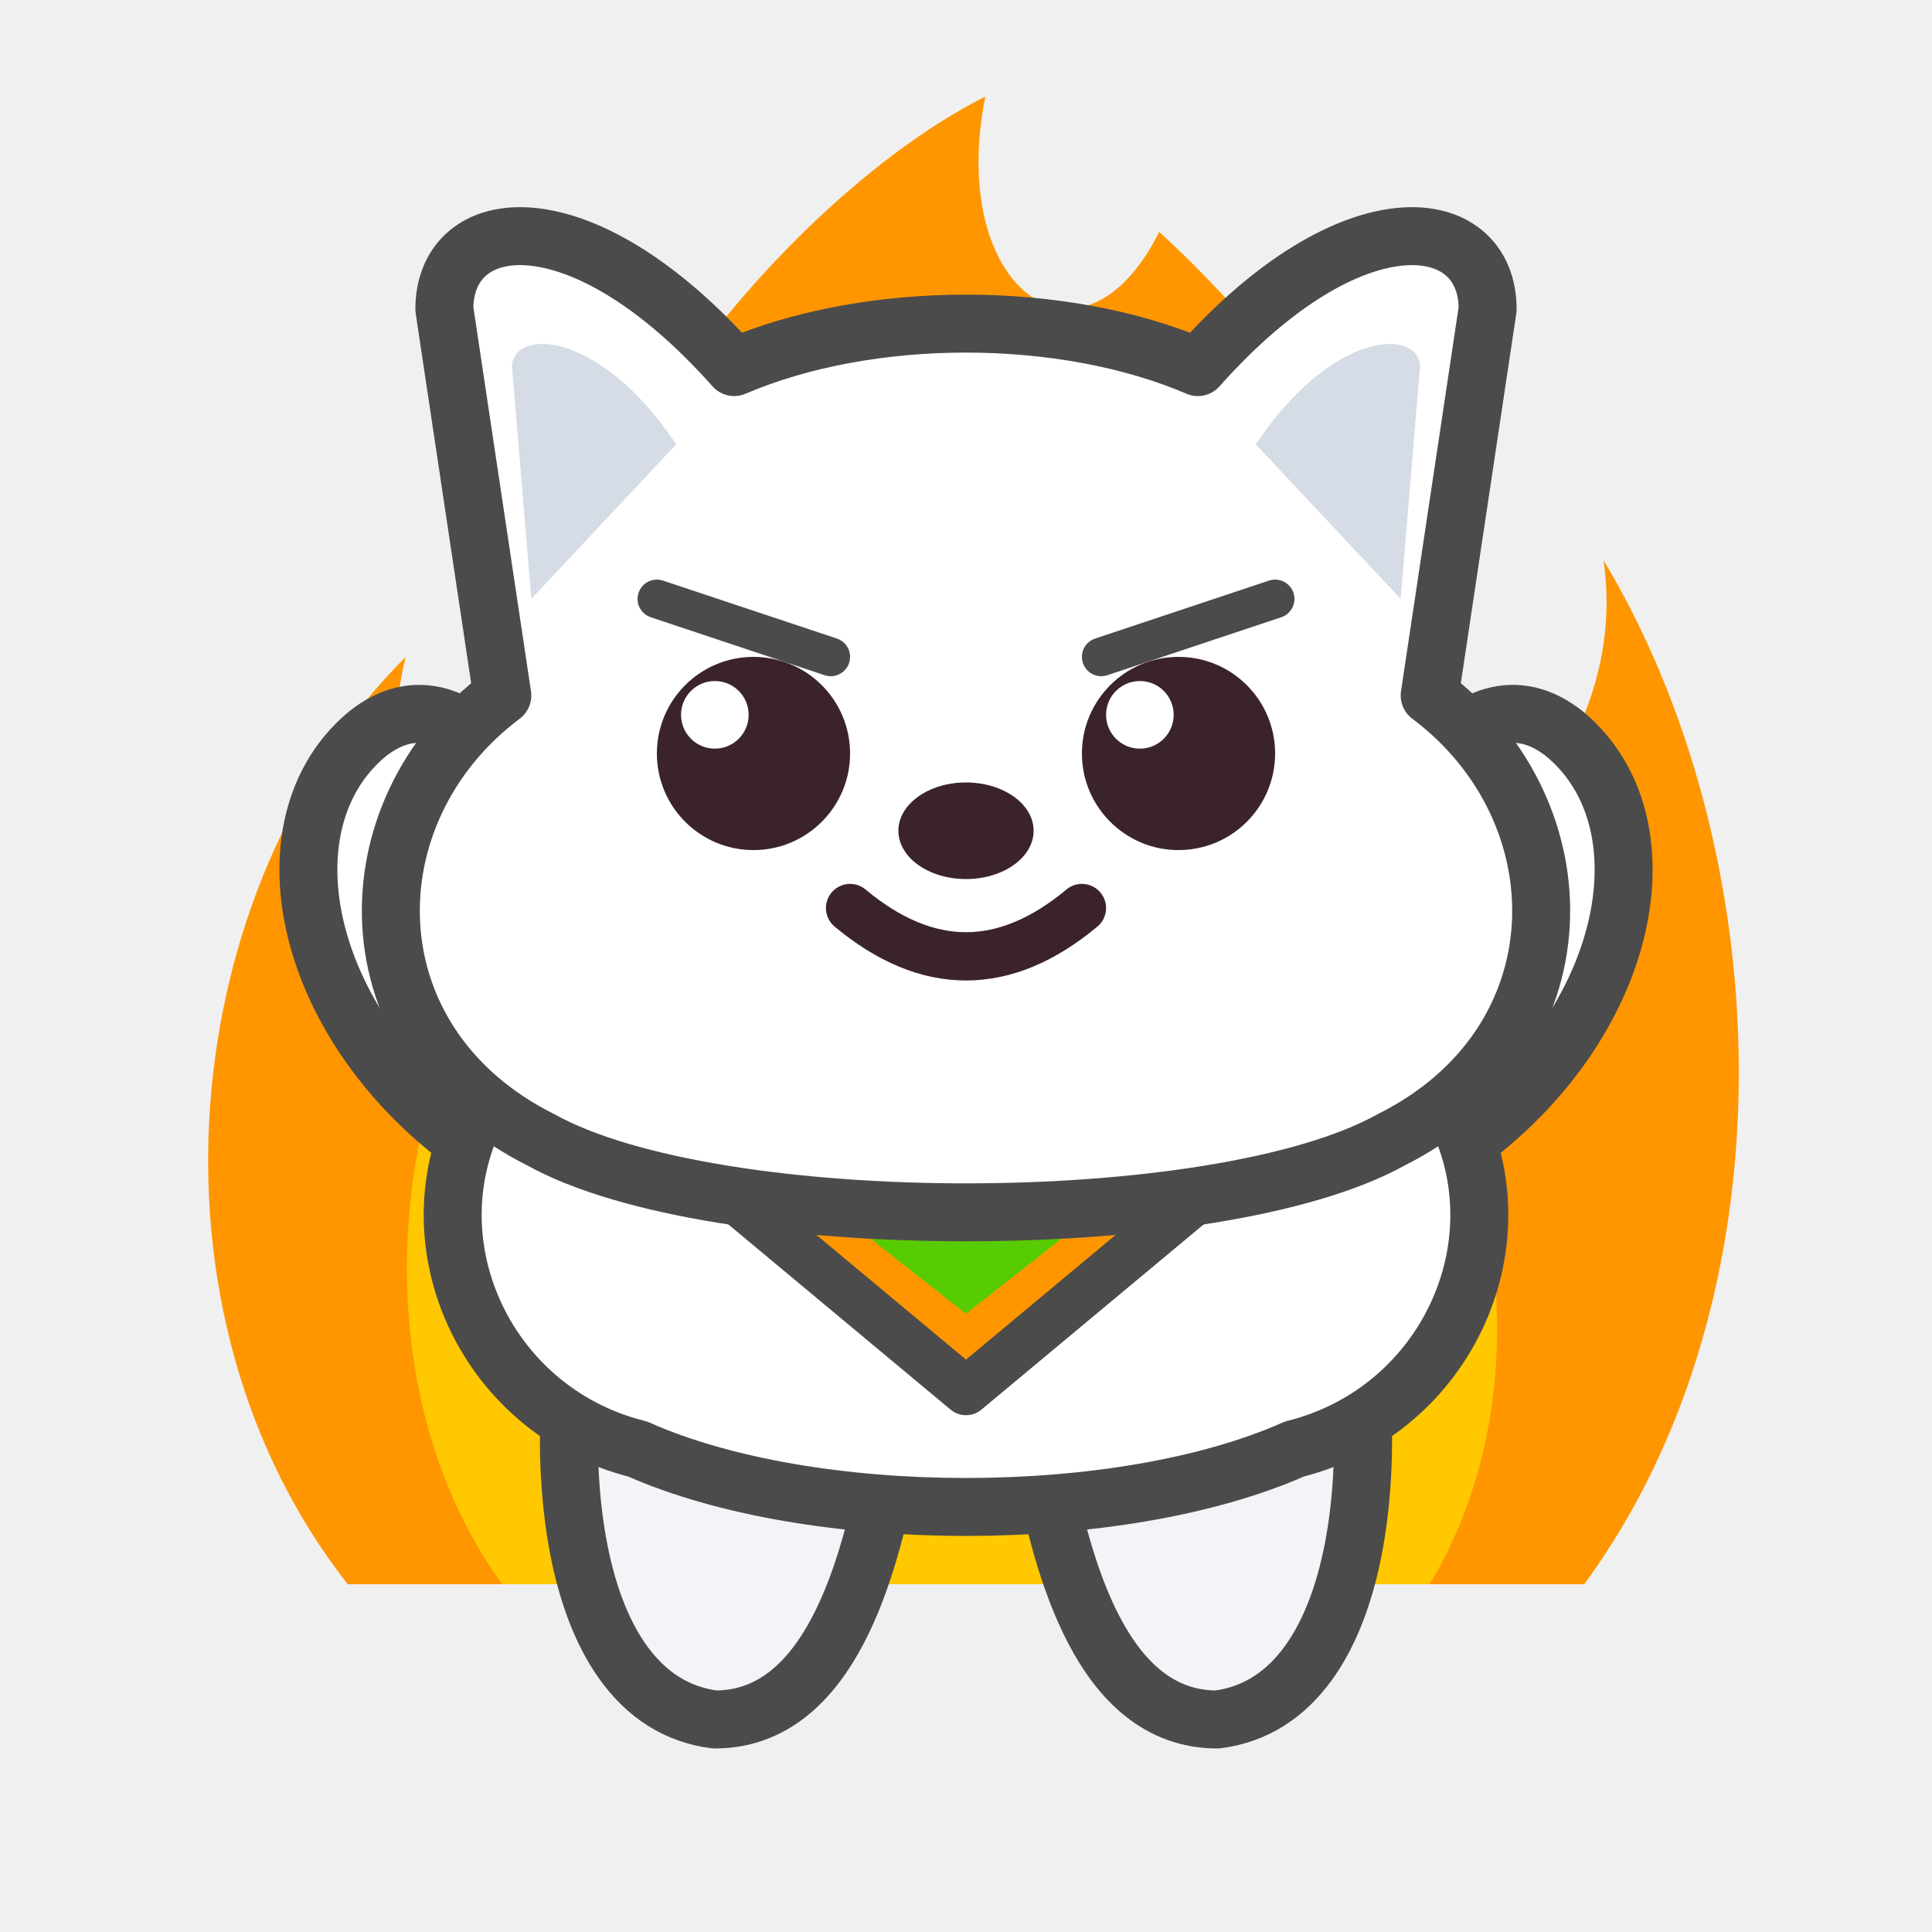
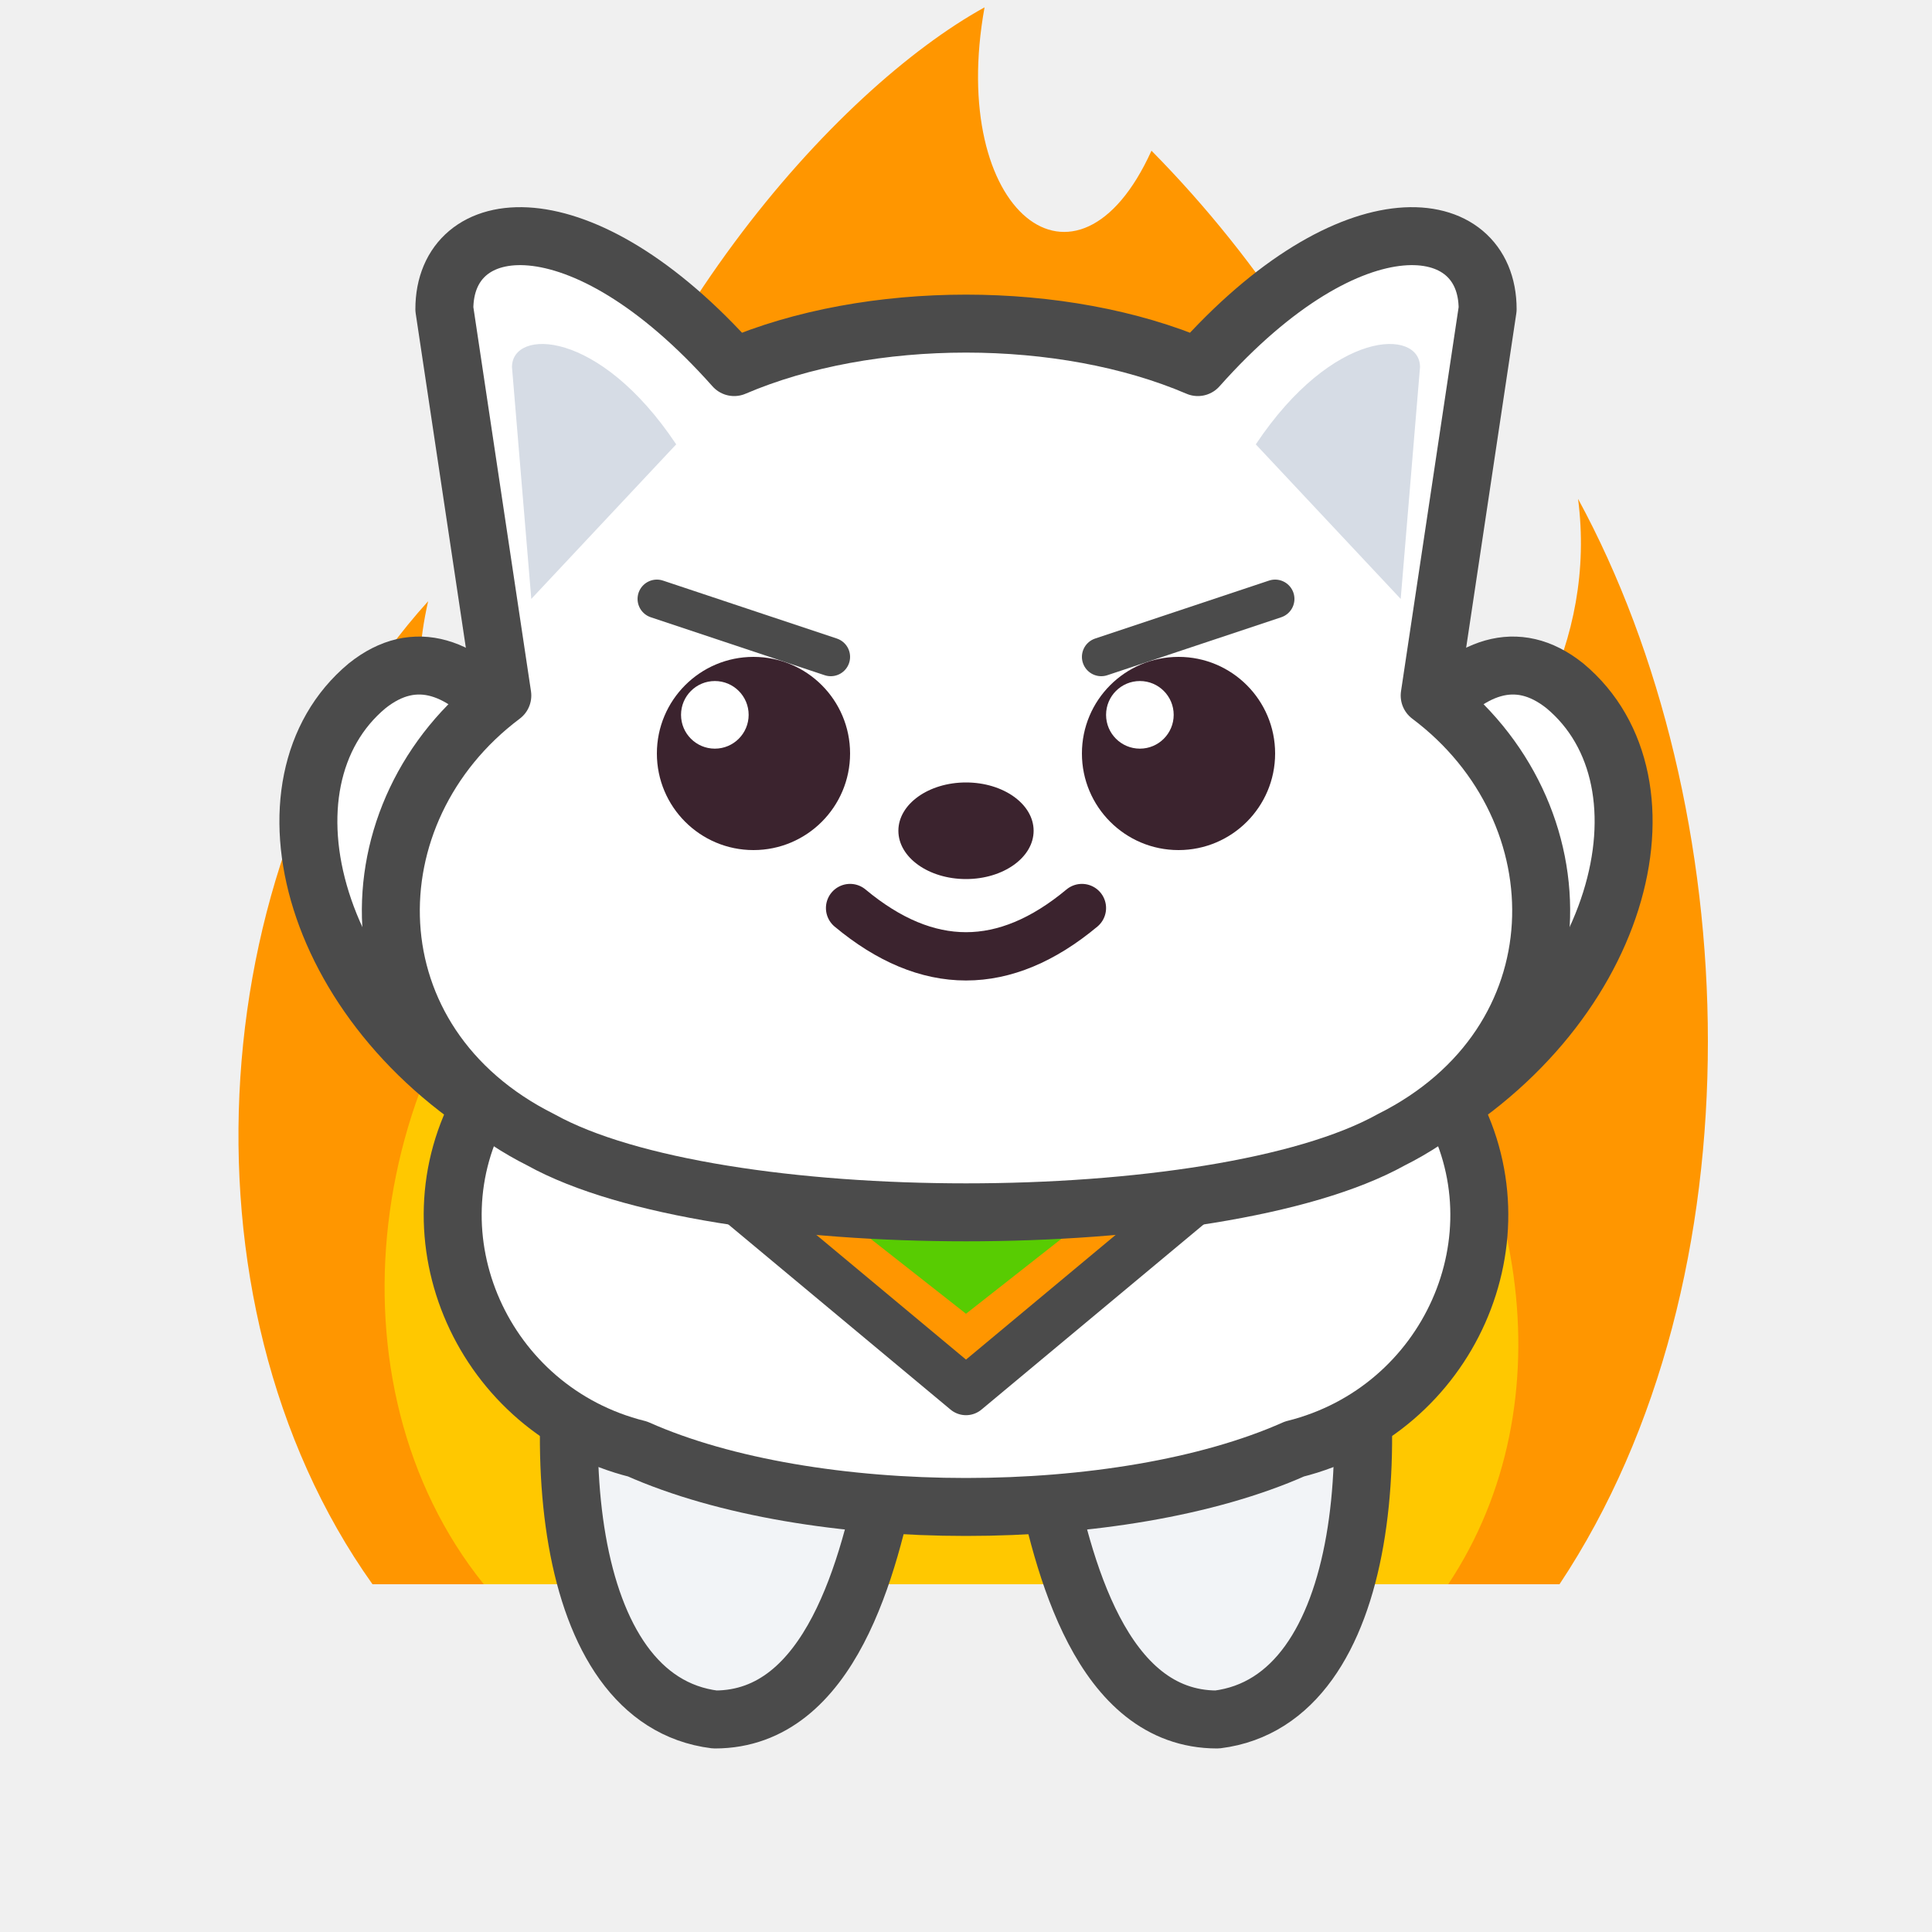
<svg xmlns="http://www.w3.org/2000/svg" viewBox="0 0 200 200" fill="none">
-   <path class="flame-outer" d="M36 164 C14 136, 18 92, 42 68 C38 84, 48 90, 54 74 C62 42, 86 18, 102 10 C98 30, 112 40, 120 24 C144 46, 156 76, 150 92 C160 84, 168 72, 166 58 C184 88, 186 134, 164 164 Z" fill="#FF9600" />
-   <path class="flame-inner" d="M52 164 C36 142, 40 106, 60 86 C74 62, 92 44, 102 36 C116 54, 132 74, 140 96 C156 116, 160 144, 148 164 Z" fill="#FFC800" />
+   <path class="flame-outer" transform="translate(100 164) scale(0.96 1.06) translate(-100 -164)" d="M36 164 C14 136, 18 92, 42 68 C38 84, 48 90, 54 74 C62 42, 86 18, 102 10 C98 30, 112 40, 120 24 C144 46, 156 76, 150 92 C160 84, 168 72, 166 58 C184 88, 186 134, 164 164 Z" fill="#FF9600" />
+   <path class="flame-inner" transform="translate(100 164) scale(1.04 0.94) translate(-100 -164)" d="M52 164 C36 142, 40 106, 60 86 C74 62, 92 44, 102 36 C116 54, 132 74, 140 96 C156 116, 160 144, 148 164 Z" fill="#FFC800" />
  <path d="M62 126 C56 148, 58 176, 74 178 C86 178, 90 162, 92 152 L108 152 C110 162, 114 178, 126 178 C142 176, 144 148, 138 126 Z" fill="#F2F4F7" stroke="#4B4B4B" stroke-width="6" stroke-linejoin="round" />
-   <g class="paws">
+   <g class="paws" transform="translate(0 -5)">
    <path d="M54 122 C32 110, 26 86, 38 76 C48 68, 58 84, 64 104 Z" fill="#FFFFFF" stroke="#4B4B4B" stroke-width="6" stroke-linejoin="round" />
    <path d="M146 122 C168 110, 174 86, 162 76 C152 68, 142 84, 136 104 Z" fill="#FFFFFF" stroke="#4B4B4B" stroke-width="6" stroke-linejoin="round" />
  </g>
  <path d="M50 114 C42 128, 50 146, 66 150 C84 158, 116 158, 134 150 C150 146, 158 128, 150 114 Z" fill="#FFFFFF" stroke="#4B4B4B" stroke-width="6" stroke-linejoin="round" />
  <path d="M64 114 L100 144 L136 114 Z" fill="#FF9600" stroke="#4B4B4B" stroke-width="5" stroke-linejoin="round" />
  <path d="M72 114 L100 136 L128 114 Z" fill="#58CC02" />
  <path d="M52 72 L46 32 C46 22, 60 20, 76 38 C90 32, 110 32, 124 38 C140 20, 154 22, 154 32 L148 72 C164 84, 164 108, 144 118 C126 128, 74 128, 56 118 C36 108, 36 84, 52 72 Z" fill="#FFFFFF" stroke="#4B4B4B" stroke-width="6" stroke-linejoin="round" />
  <path d="M55 62 L53 38 C53 34, 62 34, 70 46 Z" fill="#D6DCE5" />
  <path d="M145 62 L147 38 C147 34, 138 34, 130 46 Z" fill="#D6DCE5" />
  <path d="M68 62 L86 68" stroke="#4B4B4B" stroke-width="4" stroke-linecap="round" />
  <path d="M132 62 L114 68" stroke="#4B4B4B" stroke-width="4" stroke-linecap="round" />
  <circle cx="78" cy="78" r="10" fill="#3B232E" />
  <circle cx="74" cy="74" r="3.5" fill="#FFFFFF" />
  <circle cx="122" cy="78" r="10" fill="#3B232E" />
  <circle cx="118" cy="74" r="3.5" fill="#FFFFFF" />
  <ellipse cx="100" cy="86" rx="7" ry="5" fill="#3B232E" />
  <path d="M88 94 Q100 104 112 94" fill="none" stroke="#3B232E" stroke-width="5" stroke-linecap="round" />
</svg>
